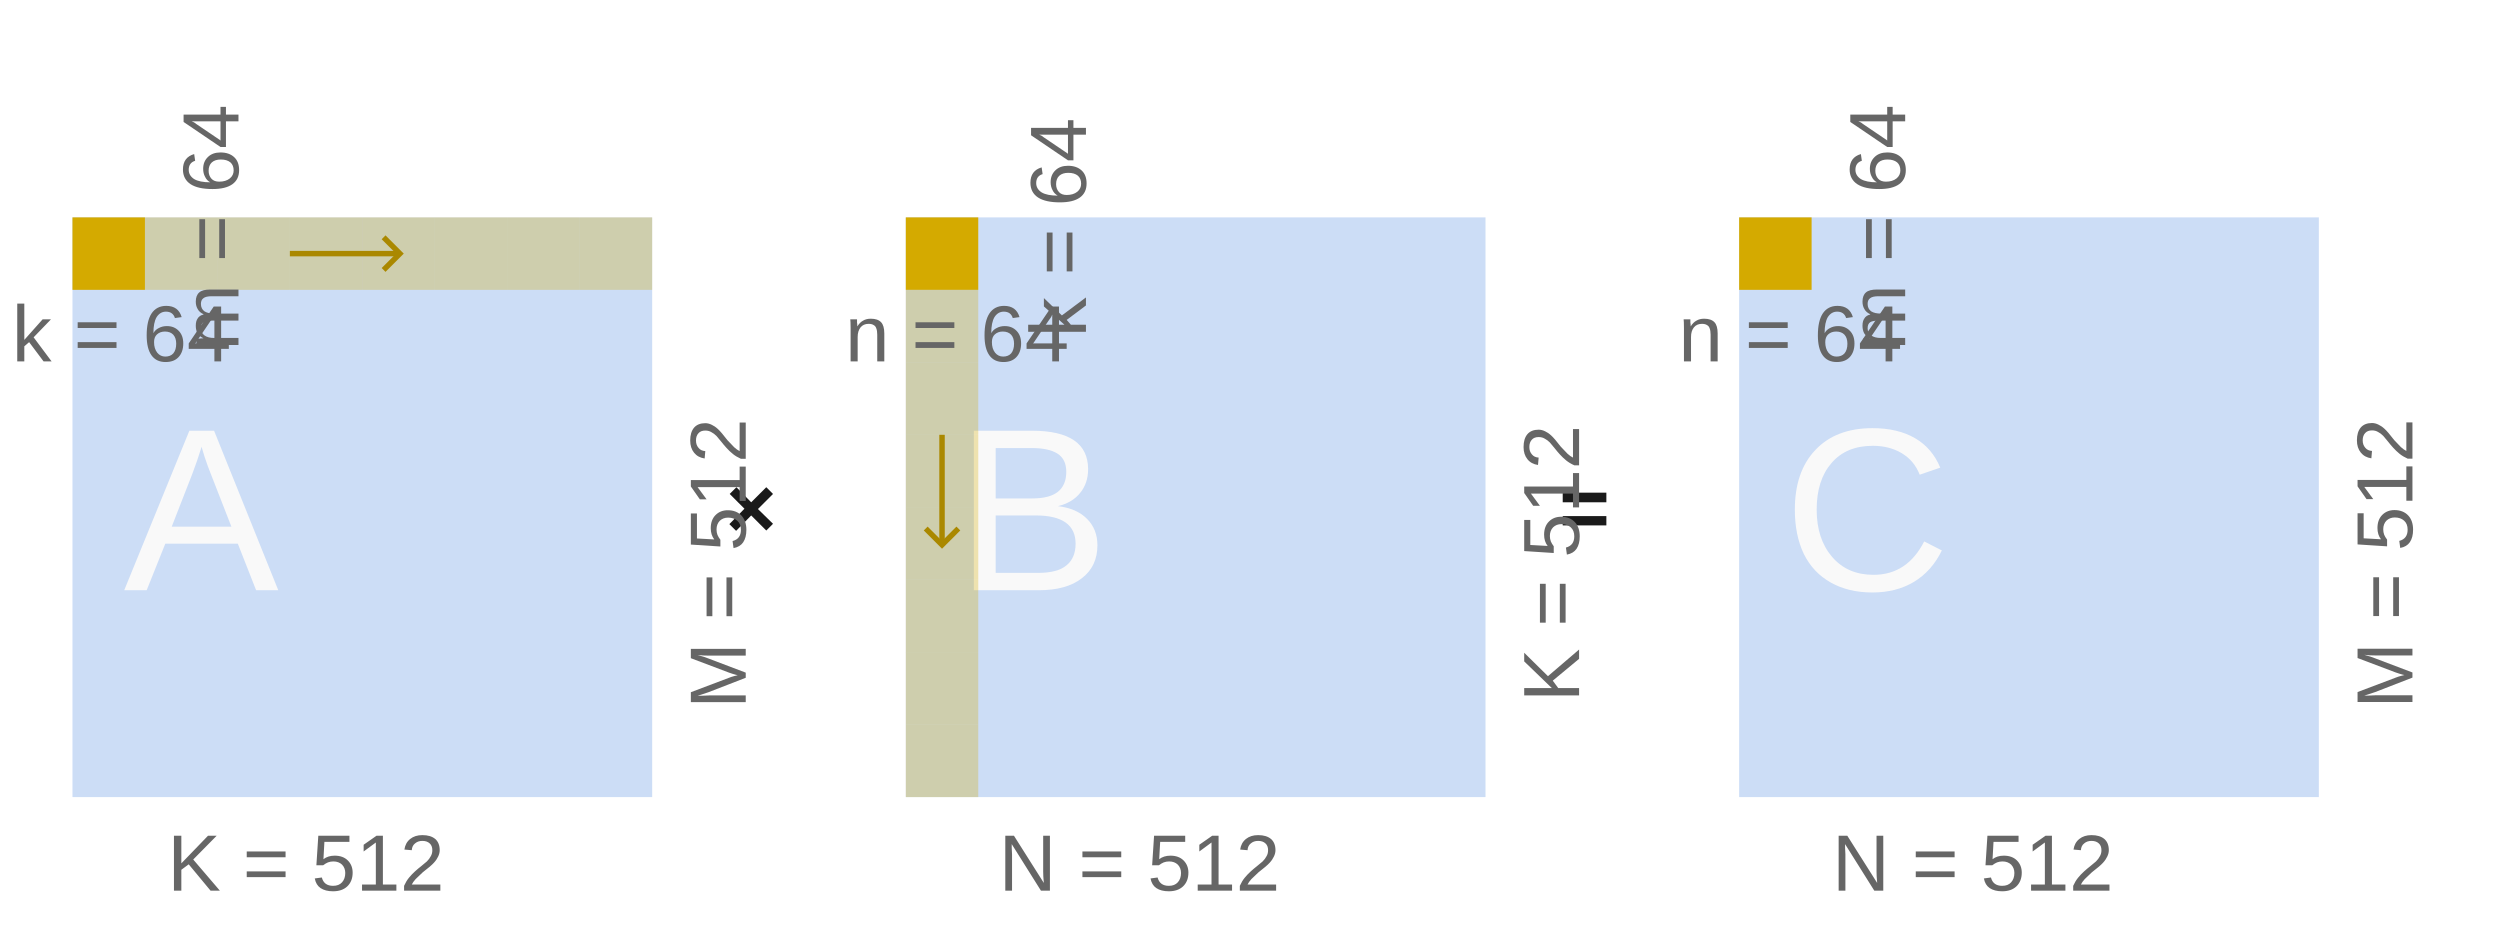
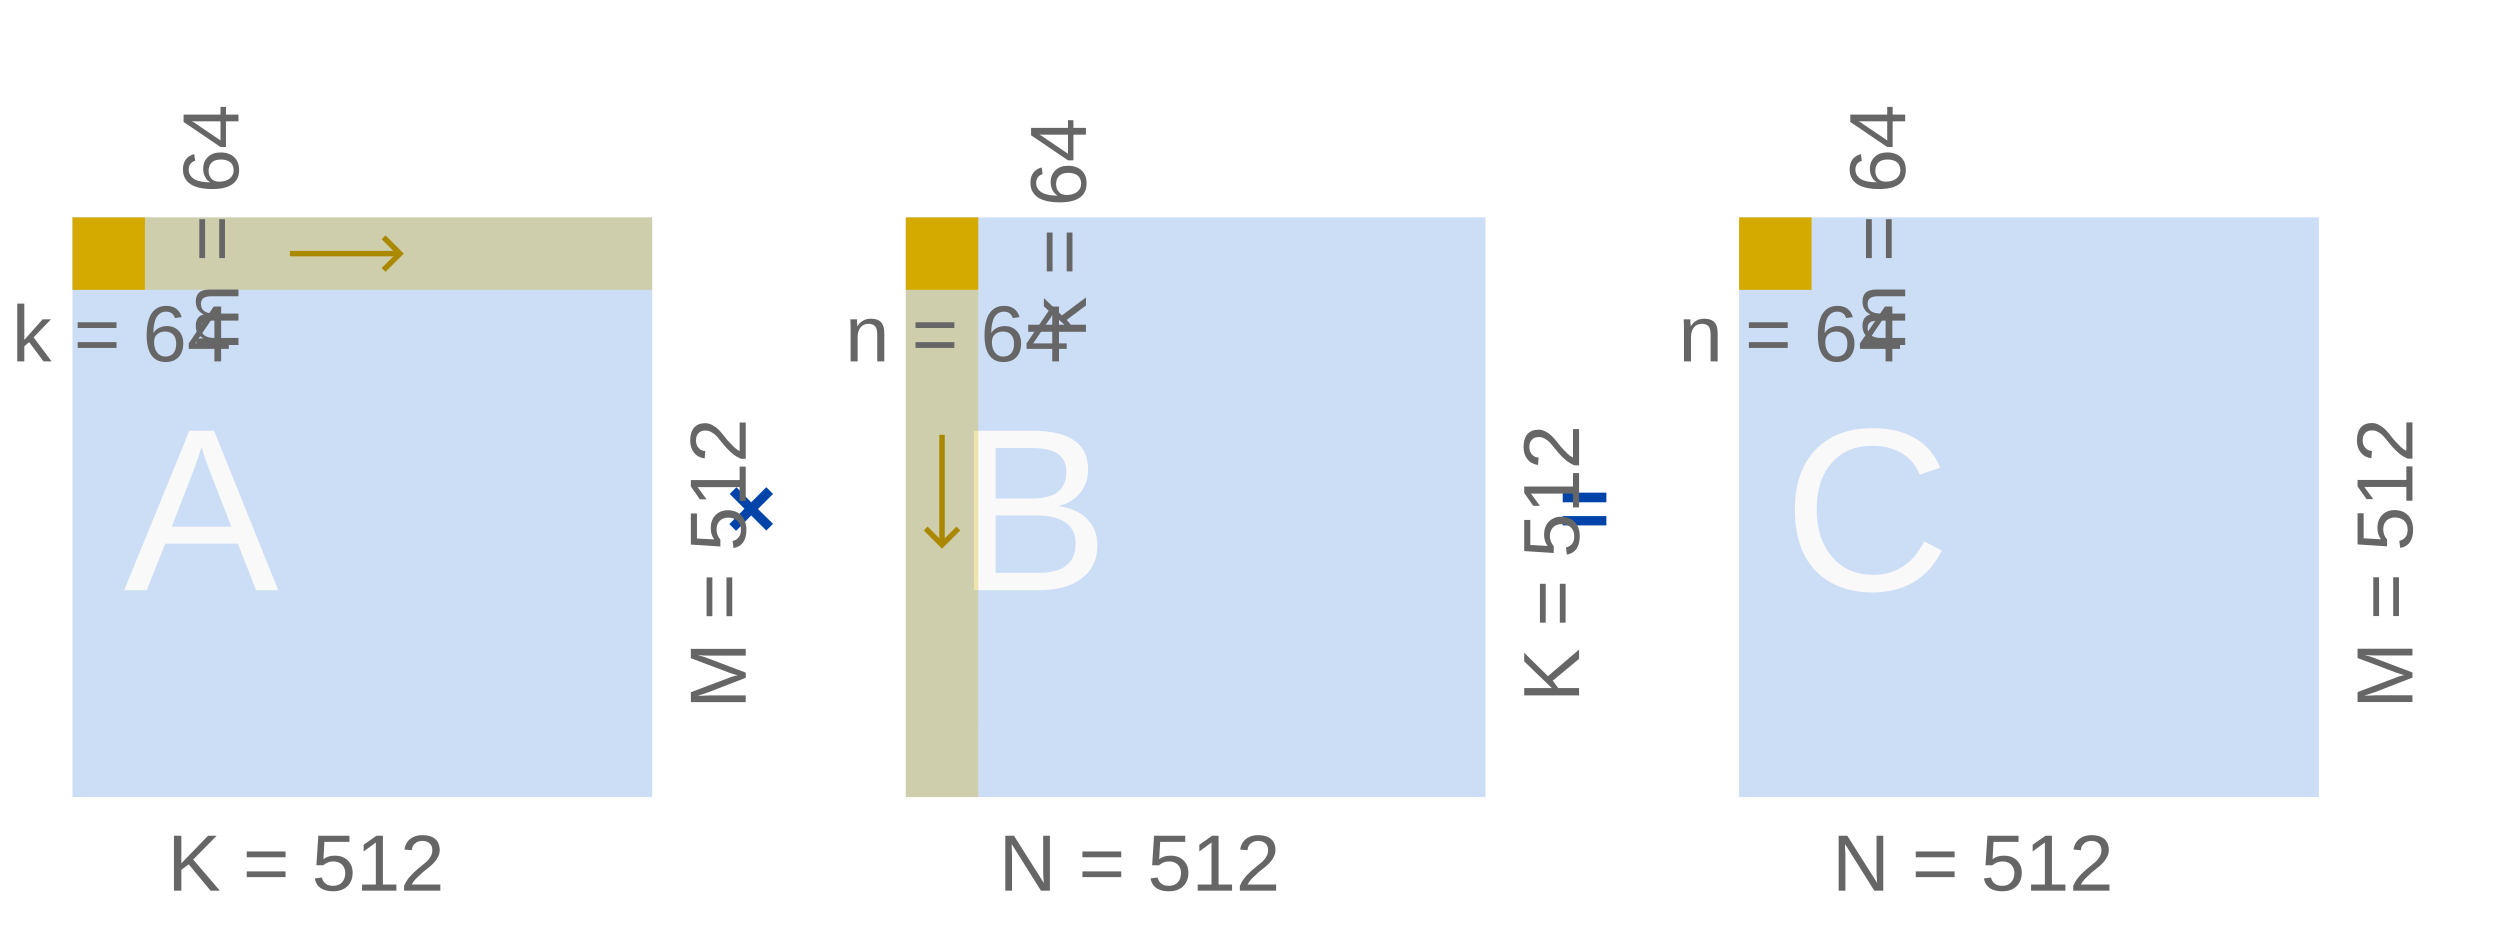
<svg xmlns="http://www.w3.org/2000/svg" width="345pt" height="130pt" viewBox="0 0 121.708 45.861" version="1.1" id="svg1">
  <defs id="defs1">
    <marker style="overflow:visible" id="ArrowWide" refX="0" refY="0" orient="auto-start-reverse" markerWidth="1" markerHeight="1" viewBox="0 0 1 1" preserveAspectRatio="xMidYMid">
      <path style="fill:none;stroke:context-stroke;stroke-width:1;stroke-linecap:butt" d="M 3,-3 0,0 3,3" transform="rotate(180,0.125,0)" id="path1" />
    </marker>
    <marker style="overflow:visible" id="ArrowWide-5" refX="0" refY="0" orient="auto-start-reverse" markerWidth="1" markerHeight="1" viewBox="0 0 1 1" preserveAspectRatio="xMidYMid">
      <path style="fill:none;stroke:context-stroke;stroke-width:1;stroke-linecap:butt" d="M 3,-3 0,0 3,3" transform="rotate(180,0.125,0)" id="path1-4" />
    </marker>
  </defs>
  <g id="layer1">
    <rect style="opacity:0.2;fill:#0055d4;stroke-width:0.265" id="rect1" width="28.222" height="28.222" x="3.528" y="10.583" />
    <rect style="opacity:0.2;fill:#0055d4;stroke-width:0.265" id="rect1-1" width="28.222" height="28.222" x="44.097" y="10.583" />
    <rect style="opacity:0.2;fill:#0055d4;stroke-width:0.265" id="rect1-1-2" width="28.222" height="28.222" x="84.667" y="10.583" />
    <text xml:space="preserve" style="font-style:normal;font-variant:normal;font-weight:normal;font-stretch:normal;font-size:11.289px;font-family:Arial;-inkscape-font-specification:Arial;text-align:center;writing-mode:lr-tb;direction:ltr;text-anchor:middle;opacity:1;fill:#f9f9f9;stroke-width:0.265" x="17.639" y="28.735" id="text1">
      <tspan id="tspan1" style="font-size:11.289px;text-align:center;text-anchor:middle;stroke-width:0.265" x="17.639" y="28.735">A</tspan>
    </text>
    <text xml:space="preserve" style="font-style:normal;font-variant:normal;font-weight:normal;font-stretch:normal;font-size:11.289px;font-family:Arial;-inkscape-font-specification:Arial;text-align:center;writing-mode:lr-tb;direction:ltr;text-anchor:middle;opacity:1;fill:#f9f9f9;stroke-width:0.265" x="58.095" y="28.735" id="text1-2">
      <tspan id="tspan1-3" style="font-size:11.289px;text-align:center;text-anchor:middle;stroke-width:0.265" x="58.095" y="28.735">B</tspan>
    </text>
    <text xml:space="preserve" style="font-style:normal;font-variant:normal;font-weight:normal;font-stretch:normal;font-size:11.289px;font-family:Arial;-inkscape-font-specification:Arial;text-align:center;writing-mode:lr-tb;direction:ltr;text-anchor:middle;opacity:1;fill:#f9f9f9;stroke-width:0.265" x="98.72" y="28.735" id="text1-2-8">
      <tspan id="tspan1-3-5" style="font-size:11.289px;text-align:center;text-anchor:middle;stroke-width:0.265" x="98.72" y="28.735">C</tspan>
    </text>
-     <text xml:space="preserve" style="font-style:normal;font-variant:normal;font-weight:bold;font-stretch:normal;font-size:4.233px;font-family:Arial;-inkscape-font-specification:'Arial Bold';text-align:center;writing-mode:lr-tb;direction:ltr;text-anchor:middle;fill:#1a1a1a;stroke-width:0.265" x="80.082" y="26.189" id="text2">
-       <tspan id="tspan2" style="font-style:normal;font-variant:normal;font-weight:bold;font-stretch:normal;font-family:Arial;-inkscape-font-specification:'Arial Bold';stroke-width:0.265" x="80.082" y="26.189">=</tspan>
+     <text xml:space="preserve" style="font-style:normal;font-variant:normal;font-weight:bold;font-stretch:normal;font-size:4.233px;font-family:Arial;-inkscape-font-specification:'Arial Bold';text-align:center;writing-mode:lr-tb;direction:ltr;text-anchor:middle;fill:#0044aa;stroke-width:0.265" x="80.082" y="26.189" id="text2">
+       <tspan id="tspan2" style="font-style:normal;font-variant:normal;font-weight:bold;font-stretch:normal;font-family:Arial;-inkscape-font-specification:'Arial Bold';stroke-width:0.265;fill:#0044aa" x="80.082" y="26.189">=</tspan>
    </text>
-     <text xml:space="preserve" style="font-style:normal;font-variant:normal;font-weight:bold;font-stretch:normal;font-size:4.233px;font-family:Arial;-inkscape-font-specification:'Arial Bold';text-align:center;writing-mode:lr-tb;direction:ltr;text-anchor:middle;fill:#1a1a1a;stroke-width:0.265" x="39.513" y="26.189" id="text2-9">
-       <tspan id="tspan2-2" style="font-style:normal;font-variant:normal;font-weight:bold;font-stretch:normal;font-family:Arial;-inkscape-font-specification:'Arial Bold';stroke-width:0.265" x="39.513" y="26.189">×</tspan>
+     <text xml:space="preserve" style="font-style:normal;font-variant:normal;font-weight:bold;font-stretch:normal;font-size:4.233px;font-family:Arial;-inkscape-font-specification:'Arial Bold';text-align:center;writing-mode:lr-tb;direction:ltr;text-anchor:middle;fill:#0044aa;stroke-width:0.265" x="39.513" y="26.189" id="text2-9">
+       <tspan id="tspan2-2" style="font-style:normal;font-variant:normal;font-weight:bold;font-stretch:normal;font-family:Arial;-inkscape-font-specification:'Arial Bold';stroke-width:0.265;fill:#0044aa" x="39.513" y="26.189">×</tspan>
    </text>
    <text xml:space="preserve" style="font-style:normal;font-variant:normal;font-weight:normal;font-stretch:normal;font-size:3.881px;font-family:Arial;-inkscape-font-specification:Arial;text-align:center;writing-mode:lr-tb;direction:ltr;text-anchor:middle;fill:#666666;stroke-width:0.265" x="-24.729" y="117.442" id="text3-9" transform="rotate(-90)">
      <tspan id="tspan3-8" style="font-size:3.881px;fill:#666666;stroke-width:0.265" x="-24.729" y="117.442">M = 512</tspan>
    </text>
    <text xml:space="preserve" style="font-style:normal;font-variant:normal;font-weight:normal;font-stretch:normal;font-size:3.881px;font-family:Arial;-inkscape-font-specification:Arial;text-align:center;writing-mode:lr-tb;direction:ltr;text-anchor:middle;fill:#666666;stroke-width:0.265" x="-24.729" y="76.872" id="text3-3" transform="rotate(-90)">
      <tspan id="tspan3-1" style="font-size:3.881px;fill:#666666;stroke-width:0.265" x="-24.729" y="76.872">K = 512</tspan>
    </text>
    <text xml:space="preserve" style="font-style:normal;font-variant:normal;font-weight:normal;font-stretch:normal;font-size:3.881px;font-family:Arial;-inkscape-font-specification:Arial;text-align:center;writing-mode:lr-tb;direction:ltr;text-anchor:middle;fill:#666666;stroke-width:0.265" x="8.61" y="17.592" id="text3-3-1">
      <tspan id="tspan3-1-1" style="font-size:3.881px;fill:#666666;stroke-width:0.265" x="8.61" y="17.592">k = 64</tspan>
    </text>
    <text xml:space="preserve" style="font-style:normal;font-variant:normal;font-weight:normal;font-stretch:normal;font-size:3.881px;font-family:Arial;-inkscape-font-specification:Arial;text-align:center;writing-mode:lr-tb;direction:ltr;text-anchor:middle;fill:#666666;stroke-width:0.265" x="58.174" y="43.359" id="text3-3-2">
      <tspan id="tspan3-1-7" style="font-size:3.881px;fill:#666666;stroke-width:0.265" x="58.174" y="43.359">N = 512</tspan>
    </text>
    <text xml:space="preserve" style="font-style:normal;font-variant:normal;font-weight:normal;font-stretch:normal;font-size:3.881px;font-family:Arial;-inkscape-font-specification:Arial;text-align:center;writing-mode:lr-tb;direction:ltr;text-anchor:middle;fill:#666666;stroke-width:0.265" x="-24.734" y="36.303" id="text3-3-13" transform="rotate(-90)">
      <tspan id="tspan3-1-5" style="font-size:3.881px;fill:#666666;stroke-width:0.265" x="-24.734" y="36.303">M = 512</tspan>
    </text>
    <text xml:space="preserve" style="font-style:normal;font-variant:normal;font-weight:normal;font-stretch:normal;font-size:3.881px;font-family:Arial;-inkscape-font-specification:Arial;text-align:center;writing-mode:lr-tb;direction:ltr;text-anchor:middle;fill:#666666;stroke-width:0.265" x="17.593" y="43.359" id="text3-3-2-9">
      <tspan id="tspan3-1-7-8" style="font-size:3.881px;fill:#666666;stroke-width:0.265" x="17.593" y="43.359">K = 512</tspan>
    </text>
    <text xml:space="preserve" style="font-style:normal;font-variant:normal;font-weight:normal;font-stretch:normal;font-size:3.881px;font-family:Arial;-inkscape-font-specification:Arial;text-align:center;writing-mode:lr-tb;direction:ltr;text-anchor:middle;fill:#666666;stroke-width:0.265" x="98.744" y="43.359" id="text3-3-2-8">
      <tspan id="tspan3-1-7-6" style="font-size:3.881px;fill:#666666;stroke-width:0.265" x="98.744" y="43.359">N = 512</tspan>
    </text>
    <rect style="opacity:1;fill:#d4aa00;stroke-width:0.265" id="rect3" width="3.528" height="3.528" x="3.528" y="10.583" />
    <rect style="opacity:0.3;fill:#d4aa00;stroke-width:0.265" id="rect3-6" width="3.528" height="3.528" x="7.056" y="10.583" />
    <rect style="opacity:0.3;fill:#d4aa00;stroke-width:0.265" id="rect3-6-7" width="3.528" height="3.528" x="10.583" y="10.583" />
    <rect style="opacity:0.3;fill:#d4aa00;stroke-width:0.265" id="rect3-6-7-0" width="3.528" height="3.528" x="14.111" y="10.583" />
    <rect style="opacity:0.3;fill:#d4aa00;stroke-width:0.265" id="rect3-6-7-0-0" width="3.528" height="3.528" x="17.639" y="10.583" />
    <rect style="opacity:0.3;fill:#d4aa00;stroke-width:0.265" id="rect3-6-7-0-0-7" width="3.528" height="3.528" x="21.167" y="10.583" />
    <rect style="opacity:0.3;fill:#d4aa00;stroke-width:0.265" id="rect3-6-7-0-0-7-9" width="3.528" height="3.528" x="24.694" y="10.583" />
    <rect style="opacity:0.3;fill:#d4aa00;stroke-width:0.265" id="rect3-6-7-0-0-7-9-2" width="3.528" height="3.528" x="28.222" y="10.583" />
    <rect style="opacity:0.3;fill:#d4aa00;stroke-width:0.265" id="rect3-6-7-0-0-7-9-2-8" width="3.528" height="3.528" x="44.097" y="14.111" />
    <rect style="opacity:0.3;fill:#d4aa00;stroke-width:0.265" id="rect3-6-7-0-0-7-9-2-8-0" width="3.528" height="3.528" x="44.097" y="17.639" />
    <rect style="opacity:0.3;fill:#d4aa00;stroke-width:0.265" id="rect3-6-7-0-0-7-9-2-8-0-3" width="3.528" height="3.528" x="44.097" y="21.167" />
    <rect style="opacity:0.3;fill:#d4aa00;stroke-width:0.265" id="rect3-6-7-0-0-7-9-2-8-0-3-1" width="3.528" height="3.528" x="44.097" y="24.694" />
    <rect style="opacity:0.3;fill:#d4aa00;stroke-width:0.265" id="rect3-6-7-0-0-7-9-2-8-0-3-1-1" width="3.528" height="3.528" x="44.097" y="28.222" />
    <rect style="opacity:0.3;fill:#d4aa00;stroke-width:0.265" id="rect3-6-7-0-0-7-9-2-8-0-3-1-1-1" width="3.528" height="3.528" x="44.097" y="31.75" />
    <rect style="opacity:0.3;fill:#d4aa00;stroke-width:0.265" id="rect3-6-7-0-0-7-9-2-8-0-3-1-1-1-8" width="3.528" height="3.528" x="44.097" y="35.278" />
    <text xml:space="preserve" style="font-style:normal;font-variant:normal;font-weight:normal;font-stretch:normal;font-size:3.881px;font-family:Arial;-inkscape-font-specification:Arial;text-align:center;writing-mode:lr-tb;direction:ltr;text-anchor:middle;fill:#666666;stroke-width:0.265" x="-8.381" y="52.869" id="text3-93" transform="rotate(-90)">
      <tspan id="tspan3-4" style="font-size:3.881px;writing-mode:lr-tb;fill:#666666;stroke-width:0.265" x="-8.381" y="52.869">k = 64</tspan>
    </text>
    <text xml:space="preserve" style="font-style:normal;font-variant:normal;font-weight:normal;font-stretch:normal;font-size:3.881px;font-family:Arial;-inkscape-font-specification:Arial;text-align:center;writing-mode:lr-tb;direction:ltr;text-anchor:middle;fill:#666666;stroke-width:0.265" x="49.29" y="17.592" id="text3-3-1-4">
      <tspan id="tspan3-1-1-6" style="font-size:3.881px;fill:#666666;stroke-width:0.265" x="49.29" y="17.592">n = 64</tspan>
    </text>
    <rect style="fill:#d4aa00;stroke-width:0.265" id="rect3-0" width="3.528" height="3.528" x="44.097" y="10.583" />
    <text xml:space="preserve" style="font-style:normal;font-variant:normal;font-weight:normal;font-stretch:normal;font-size:3.881px;font-family:Arial;-inkscape-font-specification:Arial;text-align:center;writing-mode:lr-tb;direction:ltr;text-anchor:middle;fill:#666666;stroke-width:0.265" x="-8.381" y="92.747" id="text3-93-4" transform="rotate(-90)">
      <tspan id="tspan3-4-9" style="font-size:3.881px;writing-mode:lr-tb;fill:#666666;stroke-width:0.265" x="-8.381" y="92.747">m = 64</tspan>
    </text>
    <text xml:space="preserve" style="font-style:normal;font-variant:normal;font-weight:normal;font-stretch:normal;font-size:3.881px;font-family:Arial;-inkscape-font-specification:Arial;text-align:center;writing-mode:lr-tb;direction:ltr;text-anchor:middle;fill:#666666;stroke-width:0.265" x="89.859" y="17.592" id="text3-3-1-4-6">
      <tspan id="tspan3-1-1-6-3" style="font-size:3.881px;fill:#666666;stroke-width:0.265" x="89.859" y="17.592">n = 64</tspan>
    </text>
    <rect style="fill:#d4aa00;stroke-width:0.265" id="rect3-0-7" width="3.528" height="3.528" x="84.667" y="10.583" />
    <path style="opacity:1;fill:#666666;stroke:#aa8800;stroke-width:0.265;marker-end:url(#ArrowWide)" d="m 14.111,12.347 h 5.292" id="path3" />
    <path style="fill:#666666;stroke:#aa8800;stroke-width:0.265;marker-end:url(#ArrowWide-5)" d="m 45.861,21.167 v 5.292" id="path3-9" />
    <text xml:space="preserve" style="font-style:normal;font-variant:normal;font-weight:normal;font-stretch:normal;font-size:3.881px;font-family:Arial;-inkscape-font-specification:Arial;text-align:center;writing-mode:lr-tb;direction:ltr;text-anchor:middle;fill:#666666;stroke-width:0.265" x="-8.381" y="11.609" id="text3" transform="rotate(-90)">
      <tspan id="tspan3" style="font-size:3.881px;writing-mode:lr-tb;fill:#666666;stroke-width:0.265" x="-8.381" y="11.609">m = 64</tspan>
    </text>
  </g>
</svg>
